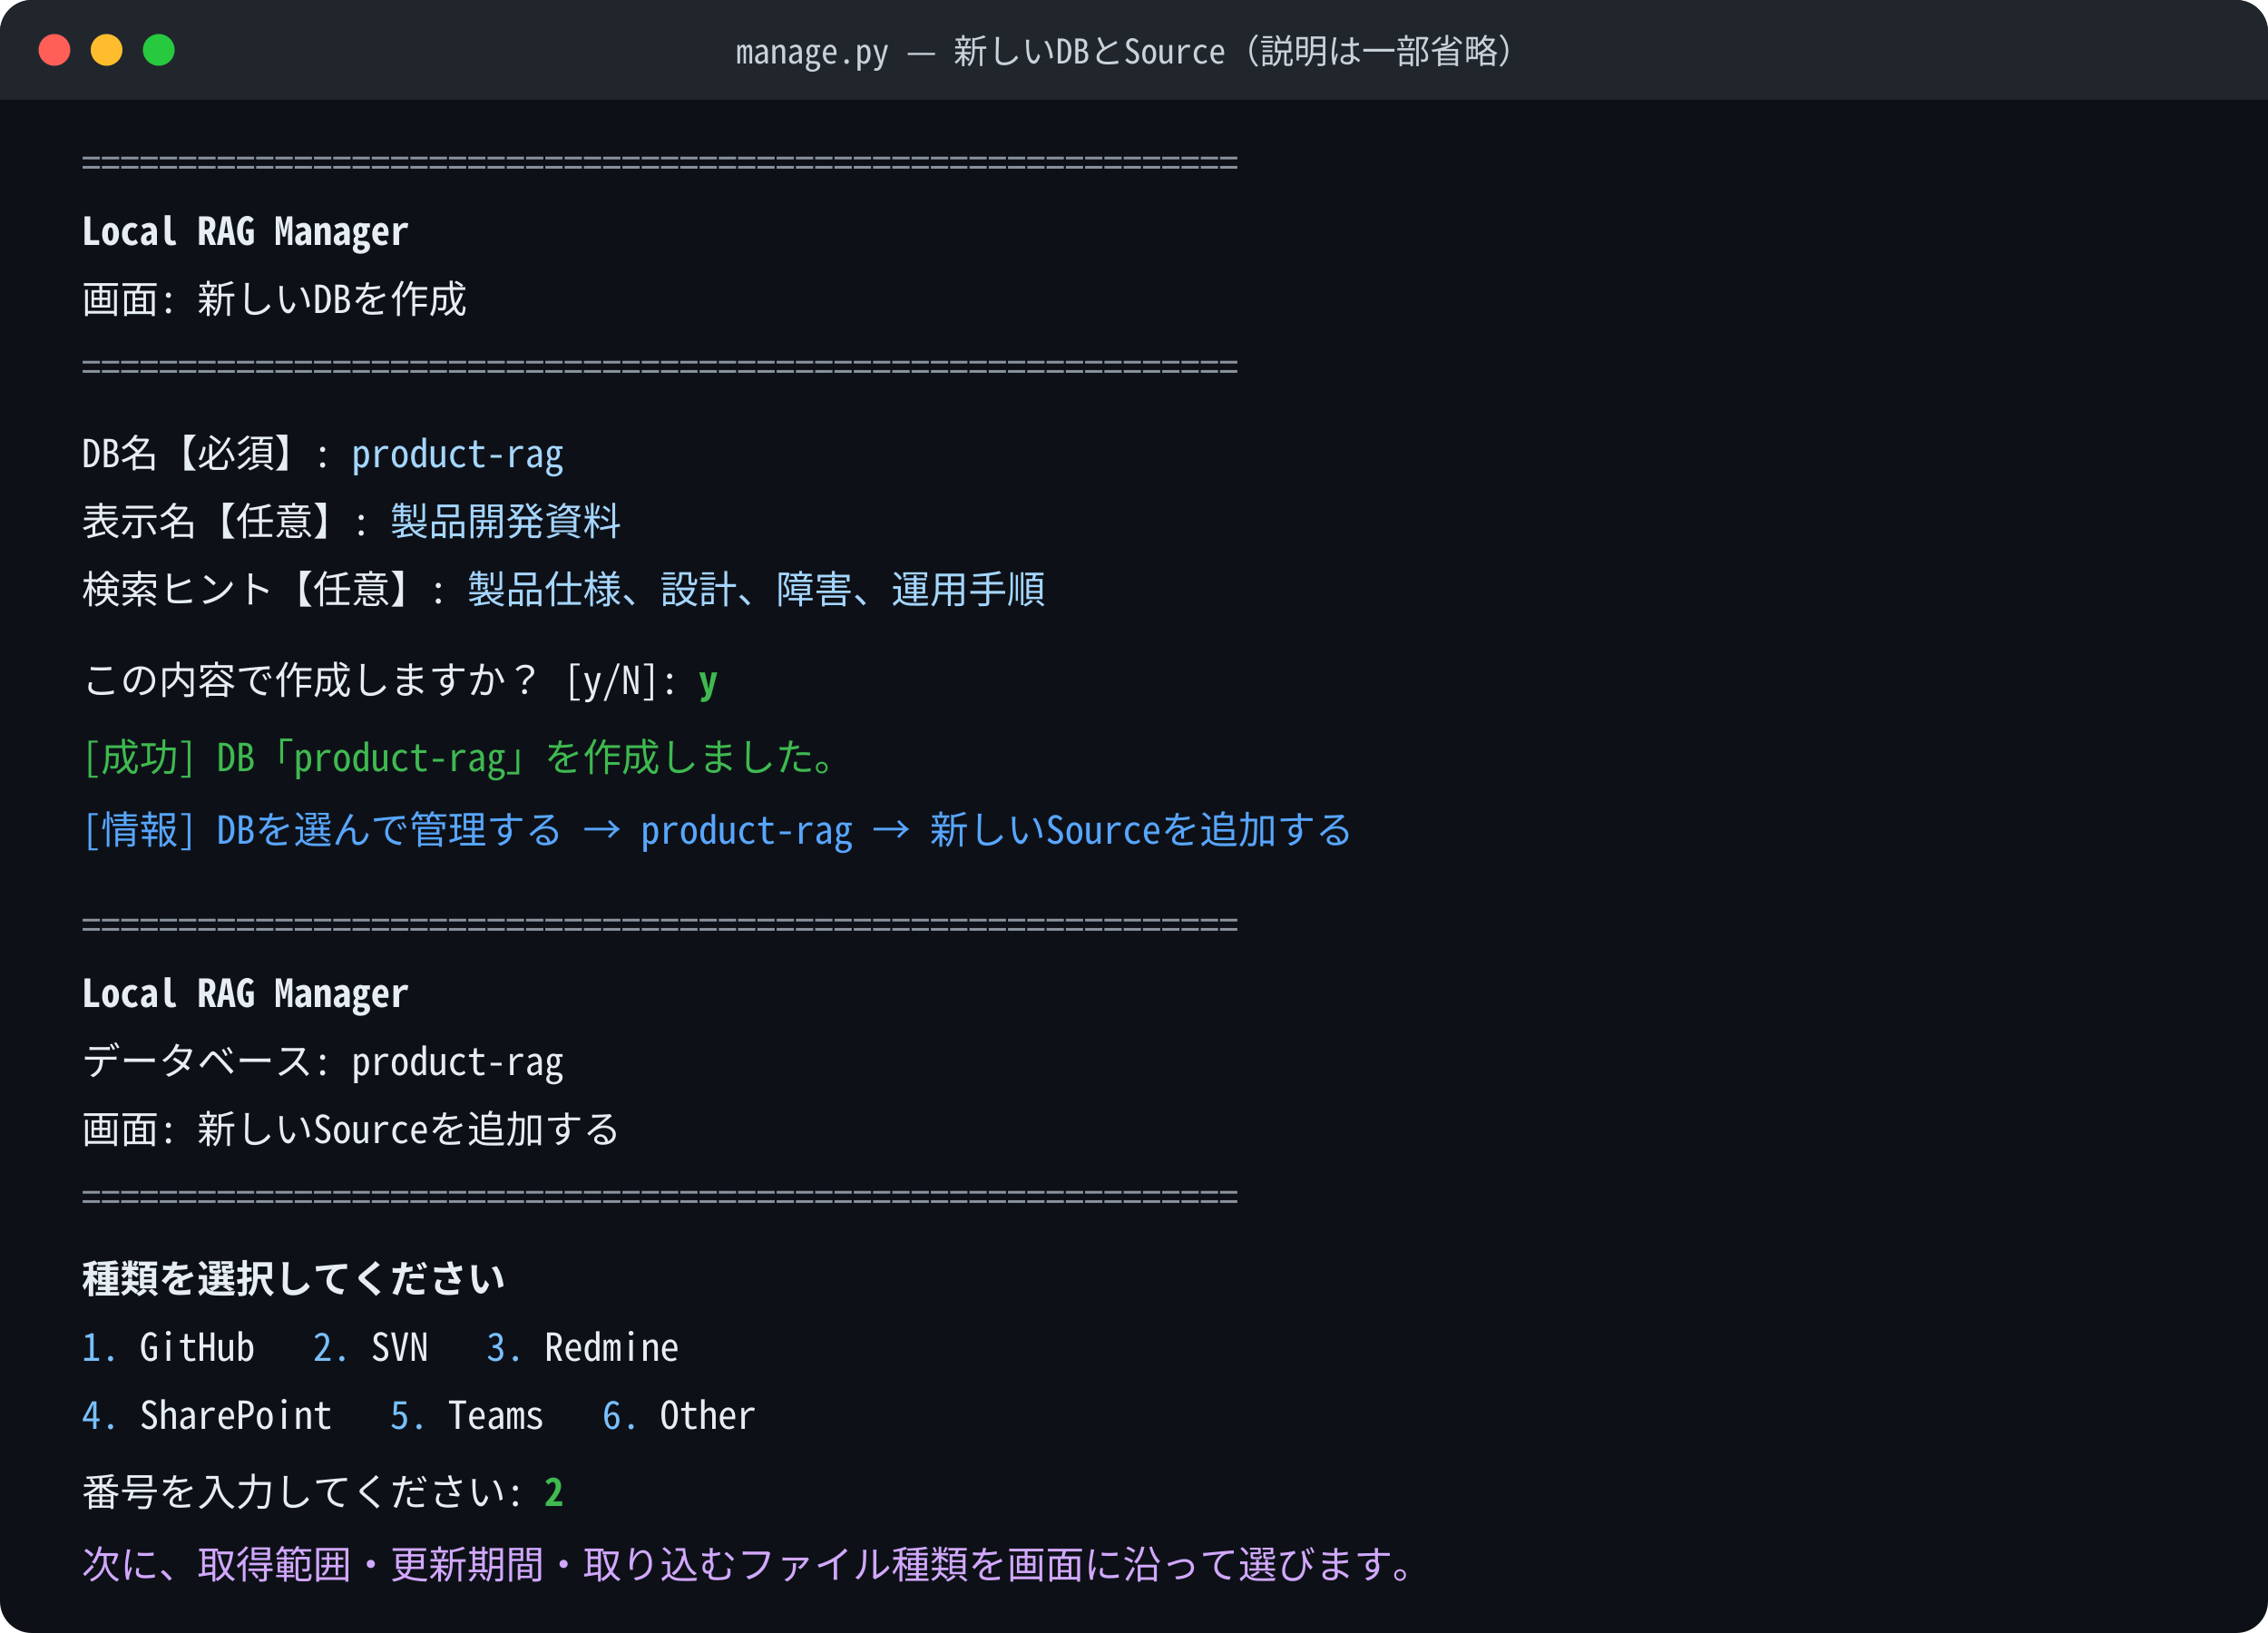
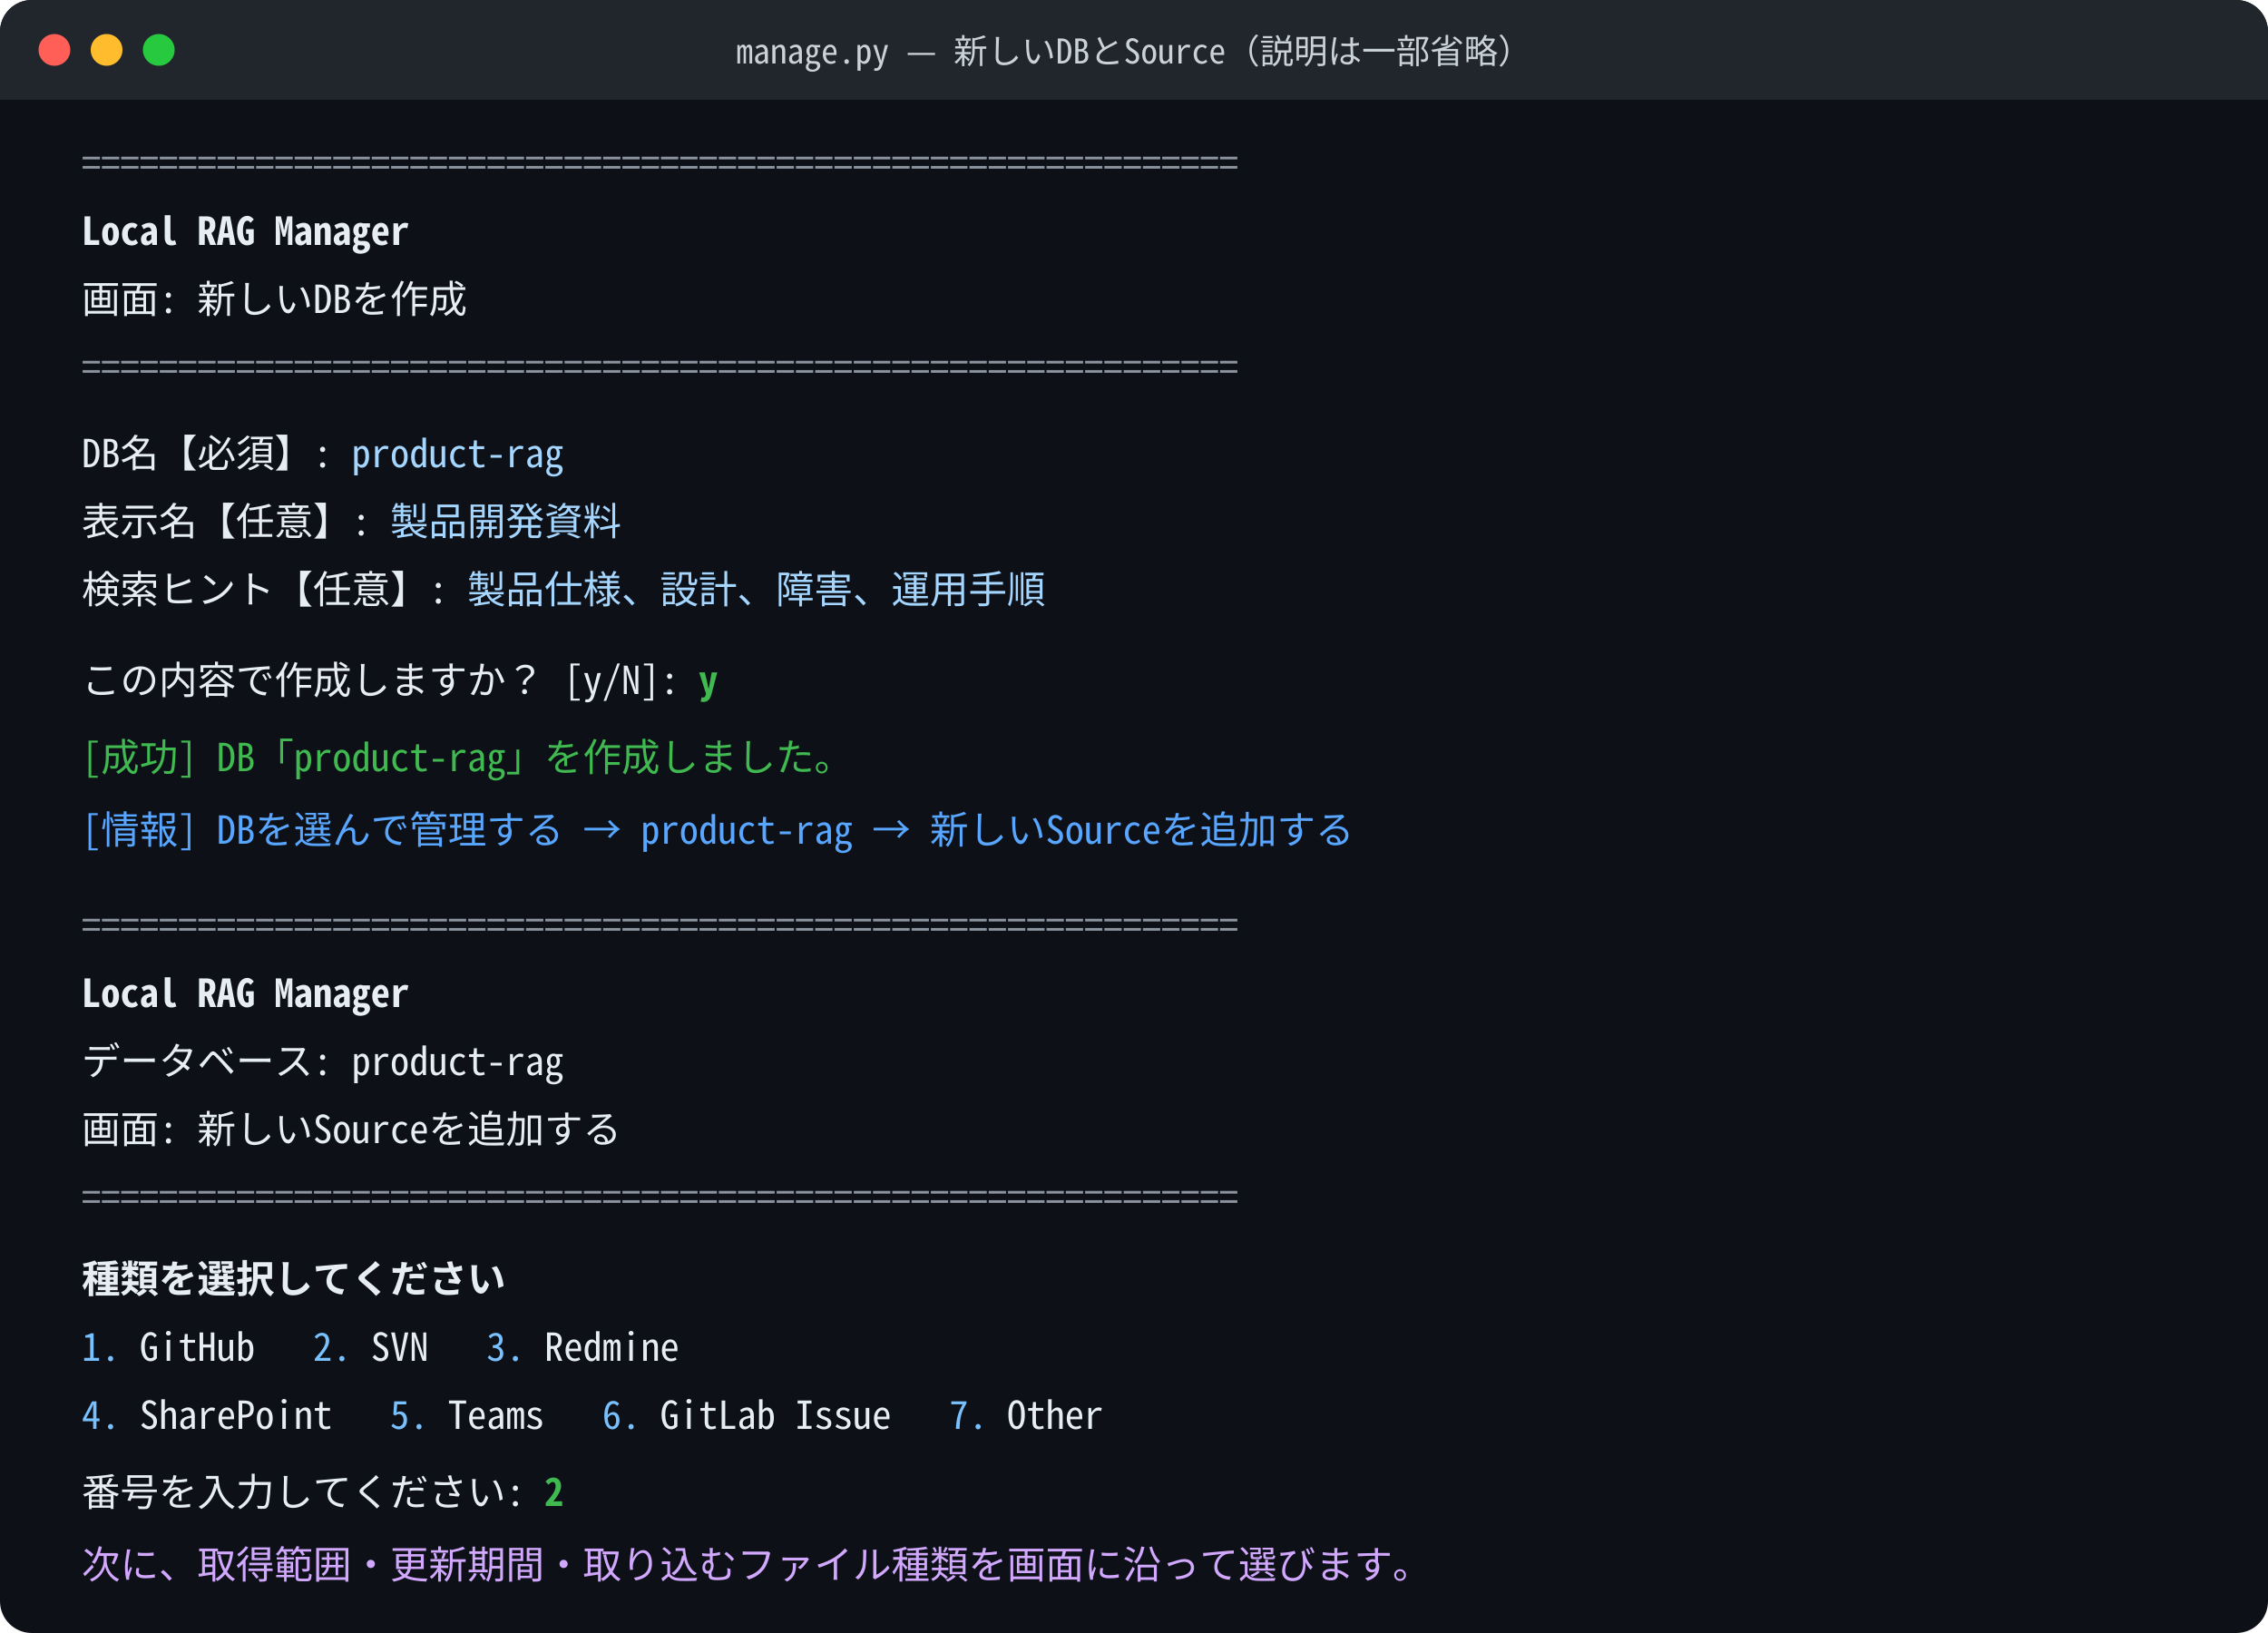
<svg xmlns="http://www.w3.org/2000/svg" width="1000" height="720" viewBox="0 0 1000 720" role="img" aria-labelledby="title desc">
  <rect width="1000" height="720" rx="14" fill="#0d1117" />
  <rect width="1000" height="44" rx="14" fill="#21262d" />
  <rect y="30" width="1000" height="14" fill="#21262d" />
  <circle cx="24" cy="22" r="7" fill="#ff5f56" />
  <circle cx="47" cy="22" r="7" fill="#ffbd2e" />
  <circle cx="70" cy="22" r="7" fill="#27c93f" />
  <text x="500" y="28" text-anchor="middle" fill="#c9d1d9" font-family="ui-monospace, SFMono-Regular, Consolas, 'Noto Sans Mono CJK JP', 'Noto Sans JP', 'Hiragino Sans', 'Yu Gothic UI', Meiryo, monospace" font-size="15">manage.py — 新しいDBとSource（説明は一部省略）</text>
  <g font-family="ui-monospace, SFMono-Regular, Consolas, 'Noto Sans Mono CJK JP', 'Noto Sans JP', 'Hiragino Sans', 'Yu Gothic UI', Meiryo, monospace" font-size="17" fill="#e6edf3">
    <text x="36" y="78" fill="#8b949e">============================================================</text>
    <text x="36" y="108" font-weight="700">Local RAG Manager</text>
    <text x="36" y="138">画面: 新しいDBを作成</text>
    <text x="36" y="168" fill="#8b949e">============================================================</text>
    <text x="36" y="206">DB名【必須】: <tspan fill="#a5d6ff">product-rag</tspan>
    </text>
    <text x="36" y="236">表示名【任意】: <tspan fill="#a5d6ff">製品開発資料</tspan>
    </text>
    <text x="36" y="266">検索ヒント【任意】: <tspan fill="#a5d6ff">製品仕様、設計、障害、運用手順</tspan>
    </text>
    <text x="36" y="306">この内容で作成しますか？ [y/N]: <tspan fill="#3fb950" font-weight="700">y</tspan>
    </text>
    <text x="36" y="340" fill="#3fb950">[成功] DB「product-rag」を作成しました。</text>
    <text x="36" y="372" fill="#58a6ff">[情報] DBを選んで管理する → product-rag → 新しいSourceを追加する</text>
    <text x="36" y="414" fill="#8b949e">============================================================</text>
    <text x="36" y="444" font-weight="700">Local RAG Manager</text>
    <text x="36" y="474">データベース: product-rag</text>
    <text x="36" y="504">画面: 新しいSourceを追加する</text>
    <text x="36" y="534" fill="#8b949e">============================================================</text>
    <text x="36" y="570" font-weight="700">種類を選択してください</text>
    <text x="36" y="600">
      <tspan fill="#79c0ff">1.</tspan> GitHub　 <tspan fill="#79c0ff">2.</tspan> SVN　 <tspan fill="#79c0ff">3.</tspan> Redmine</text>
    <text x="36" y="630">
-       <tspan fill="#79c0ff">4.</tspan> SharePoint　 <tspan fill="#79c0ff">5.</tspan> Teams　 <tspan fill="#79c0ff">6.</tspan> Other</text>
+       <tspan fill="#79c0ff">4.</tspan> SharePoint　 <tspan fill="#79c0ff">5.</tspan> Teams　 <tspan fill="#79c0ff">6.</tspan> GitLab Issue　 <tspan fill="#79c0ff">7.</tspan> Other</text>
    <text x="36" y="664">番号を入力してください: <tspan fill="#3fb950" font-weight="700">2</tspan>
    </text>
    <text x="36" y="696" fill="#d2a8ff">次に、取得範囲・更新期間・取り込むファイル種類を画面に沿って選びます。</text>
  </g>
</svg>
